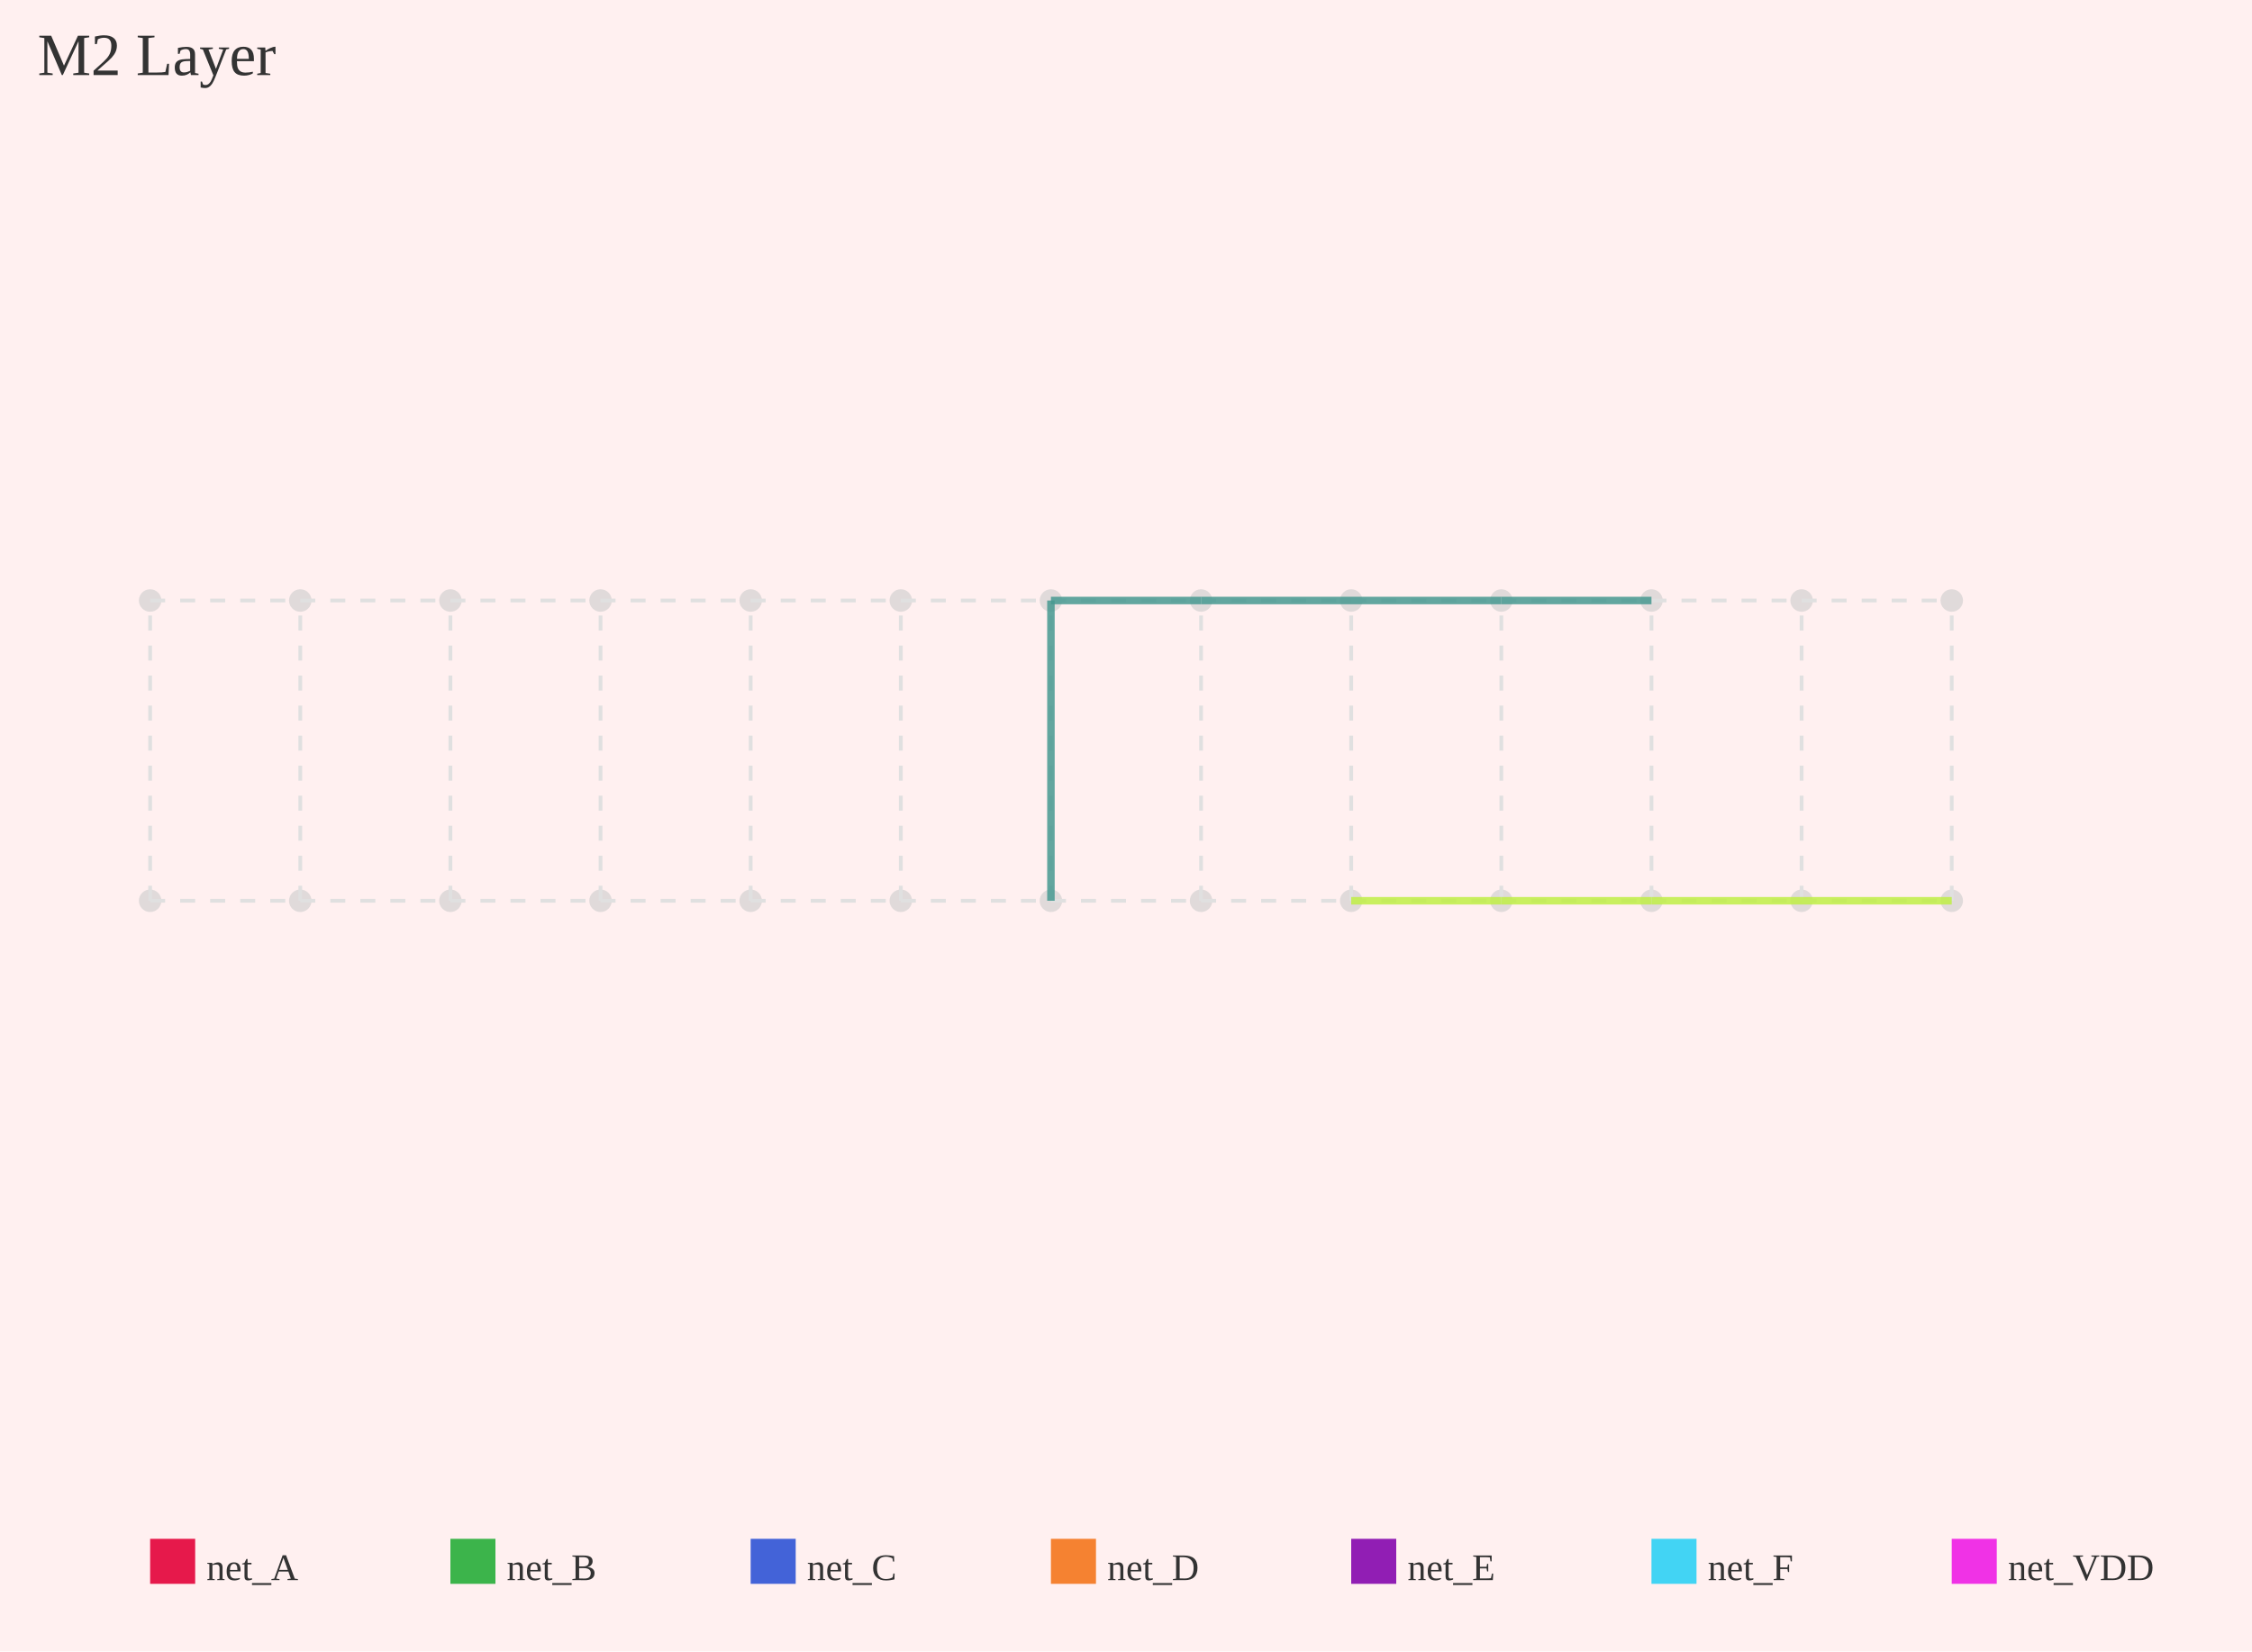
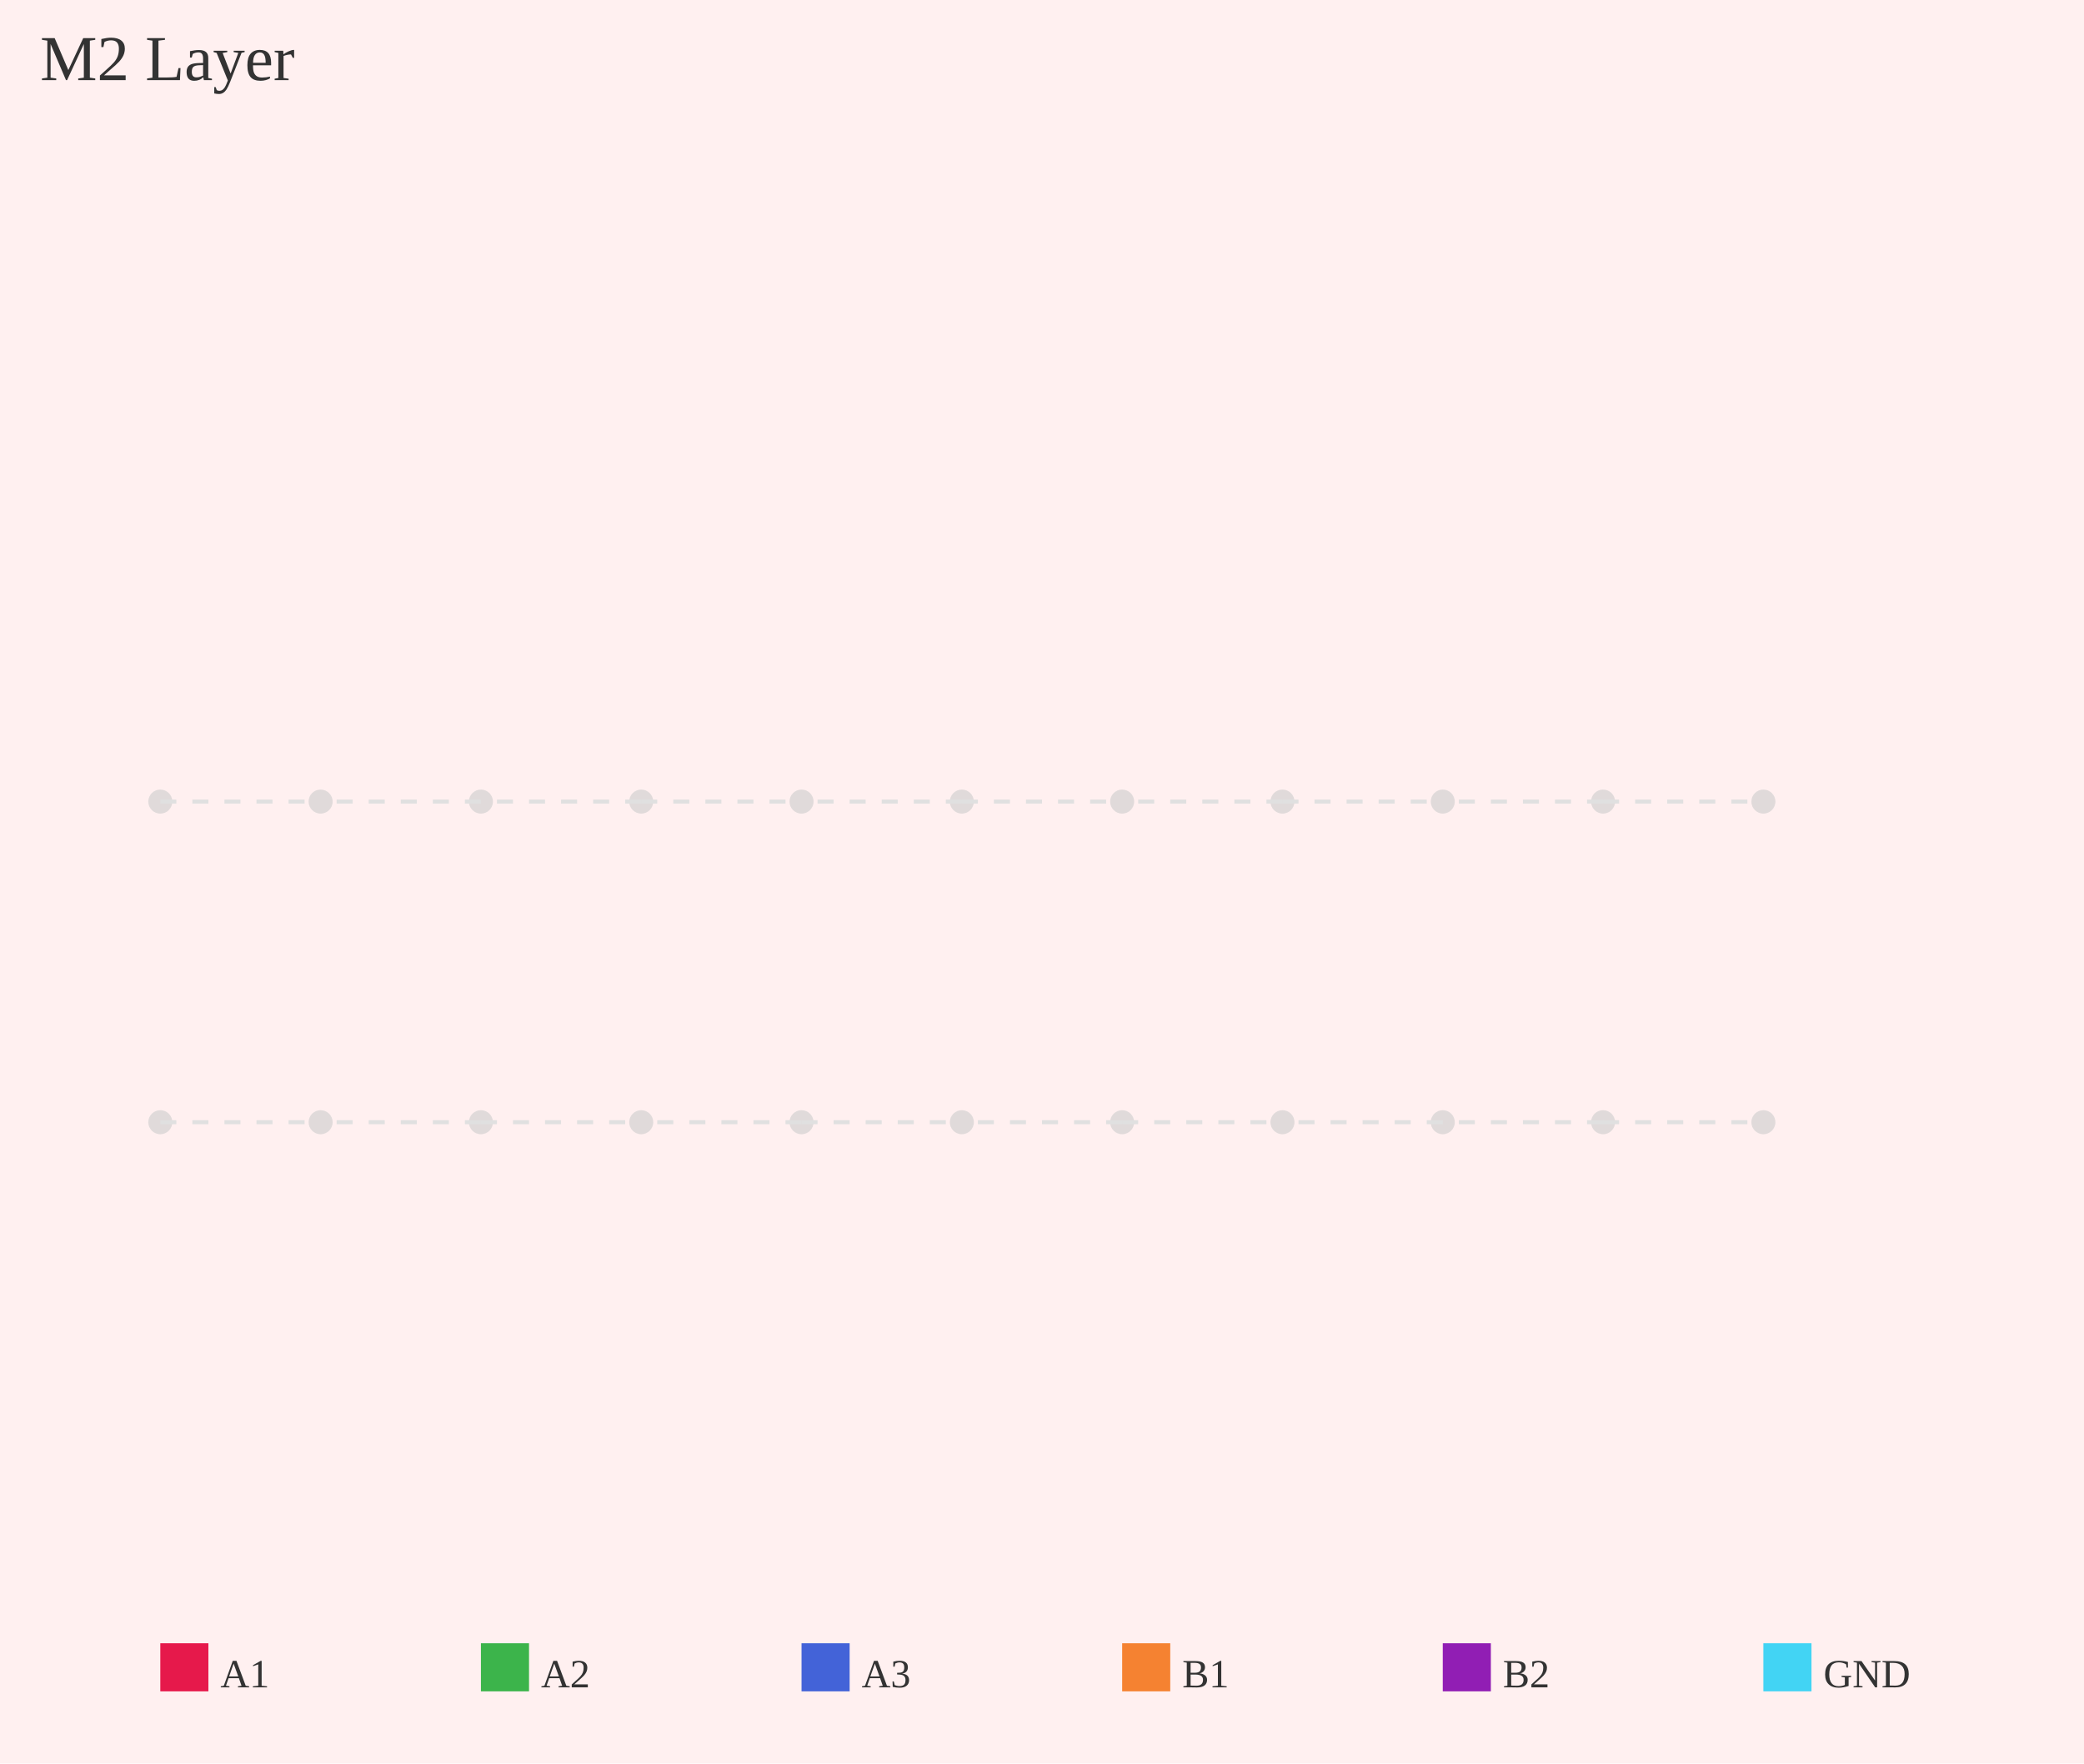
- <svg xmlns="http://www.w3.org/2000/svg" width="600" height="440">
-   <rect width="600" height="440" fill="#fff0f0" />
+ <svg xmlns="http://www.w3.org/2000/svg" width="520" height="440">
+   <rect width="520" height="440" fill="#fff0f0" />
  <text x="10" y="20" font-size="16" fill="#333">M2 Layer</text>
-   <circle cx="40" cy="240" r="3" fill="#cccccc" opacity="0.6" />
-   <circle cx="40" cy="160" r="3" fill="#cccccc" opacity="0.6" />
-   <circle cx="80" cy="240" r="3" fill="#cccccc" opacity="0.6" />
-   <circle cx="80" cy="160" r="3" fill="#cccccc" opacity="0.6" />
-   <circle cx="120" cy="240" r="3" fill="#cccccc" opacity="0.6" />
-   <circle cx="120" cy="160" r="3" fill="#cccccc" opacity="0.6" />
-   <circle cx="160" cy="240" r="3" fill="#cccccc" opacity="0.6" />
-   <circle cx="160" cy="160" r="3" fill="#cccccc" opacity="0.6" />
-   <circle cx="200" cy="240" r="3" fill="#cccccc" opacity="0.6" />
-   <circle cx="200" cy="160" r="3" fill="#cccccc" opacity="0.6" />
-   <circle cx="240" cy="240" r="3" fill="#cccccc" opacity="0.6" />
-   <circle cx="240" cy="160" r="3" fill="#cccccc" opacity="0.6" />
-   <circle cx="280" cy="240" r="3" fill="#cccccc" opacity="0.6" />
-   <circle cx="280" cy="160" r="3" fill="#cccccc" opacity="0.6" />
-   <circle cx="320" cy="240" r="3" fill="#cccccc" opacity="0.6" />
-   <circle cx="320" cy="160" r="3" fill="#cccccc" opacity="0.6" />
-   <circle cx="360" cy="240" r="3" fill="#cccccc" opacity="0.6" />
-   <circle cx="360" cy="160" r="3" fill="#cccccc" opacity="0.6" />
-   <circle cx="400" cy="240" r="3" fill="#cccccc" opacity="0.6" />
-   <circle cx="400" cy="160" r="3" fill="#cccccc" opacity="0.6" />
-   <circle cx="440" cy="240" r="3" fill="#cccccc" opacity="0.6" />
-   <circle cx="440" cy="160" r="3" fill="#cccccc" opacity="0.6" />
-   <circle cx="480" cy="240" r="3" fill="#cccccc" opacity="0.6" />
-   <circle cx="480" cy="160" r="3" fill="#cccccc" opacity="0.6" />
-   <circle cx="520" cy="240" r="3" fill="#cccccc" opacity="0.6" />
-   <circle cx="520" cy="160" r="3" fill="#cccccc" opacity="0.6" />
-   <line x1="40" y1="240" x2="80" y2="240" stroke="#e0e0e0" stroke-width="1" stroke-dasharray="4,4" />
-   <line x1="40" y1="240" x2="40" y2="160" stroke="#e0e0e0" stroke-width="1" stroke-dasharray="4,4" />
-   <line x1="40" y1="160" x2="80" y2="160" stroke="#e0e0e0" stroke-width="1" stroke-dasharray="4,4" />
-   <line x1="80" y1="240" x2="120" y2="240" stroke="#e0e0e0" stroke-width="1" stroke-dasharray="4,4" />
-   <line x1="80" y1="240" x2="80" y2="160" stroke="#e0e0e0" stroke-width="1" stroke-dasharray="4,4" />
-   <line x1="80" y1="160" x2="120" y2="160" stroke="#e0e0e0" stroke-width="1" stroke-dasharray="4,4" />
-   <line x1="120" y1="240" x2="160" y2="240" stroke="#e0e0e0" stroke-width="1" stroke-dasharray="4,4" />
-   <line x1="120" y1="240" x2="120" y2="160" stroke="#e0e0e0" stroke-width="1" stroke-dasharray="4,4" />
-   <line x1="120" y1="160" x2="160" y2="160" stroke="#e0e0e0" stroke-width="1" stroke-dasharray="4,4" />
-   <line x1="160" y1="240" x2="200" y2="240" stroke="#e0e0e0" stroke-width="1" stroke-dasharray="4,4" />
-   <line x1="160" y1="240" x2="160" y2="160" stroke="#e0e0e0" stroke-width="1" stroke-dasharray="4,4" />
-   <line x1="160" y1="160" x2="200" y2="160" stroke="#e0e0e0" stroke-width="1" stroke-dasharray="4,4" />
-   <line x1="200" y1="240" x2="240" y2="240" stroke="#e0e0e0" stroke-width="1" stroke-dasharray="4,4" />
-   <line x1="200" y1="240" x2="200" y2="160" stroke="#e0e0e0" stroke-width="1" stroke-dasharray="4,4" />
-   <line x1="200" y1="160" x2="240" y2="160" stroke="#e0e0e0" stroke-width="1" stroke-dasharray="4,4" />
-   <line x1="240" y1="240" x2="280" y2="240" stroke="#e0e0e0" stroke-width="1" stroke-dasharray="4,4" />
-   <line x1="240" y1="240" x2="240" y2="160" stroke="#e0e0e0" stroke-width="1" stroke-dasharray="4,4" />
-   <line x1="240" y1="160" x2="280" y2="160" stroke="#e0e0e0" stroke-width="1" stroke-dasharray="4,4" />
-   <line x1="280" y1="240" x2="320" y2="240" stroke="#e0e0e0" stroke-width="1" stroke-dasharray="4,4" />
-   <line x1="280" y1="240" x2="280" y2="160" stroke="#e0e0e0" stroke-width="1" stroke-dasharray="4,4" />
-   <line x1="280" y1="160" x2="320" y2="160" stroke="#e0e0e0" stroke-width="1" stroke-dasharray="4,4" />
-   <line x1="320" y1="240" x2="360" y2="240" stroke="#e0e0e0" stroke-width="1" stroke-dasharray="4,4" />
-   <line x1="320" y1="240" x2="320" y2="160" stroke="#e0e0e0" stroke-width="1" stroke-dasharray="4,4" />
-   <line x1="320" y1="160" x2="360" y2="160" stroke="#e0e0e0" stroke-width="1" stroke-dasharray="4,4" />
-   <line x1="360" y1="240" x2="400" y2="240" stroke="#e0e0e0" stroke-width="1" stroke-dasharray="4,4" />
-   <line x1="360" y1="240" x2="360" y2="160" stroke="#e0e0e0" stroke-width="1" stroke-dasharray="4,4" />
-   <line x1="360" y1="160" x2="400" y2="160" stroke="#e0e0e0" stroke-width="1" stroke-dasharray="4,4" />
-   <line x1="400" y1="240" x2="440" y2="240" stroke="#e0e0e0" stroke-width="1" stroke-dasharray="4,4" />
-   <line x1="400" y1="240" x2="400" y2="160" stroke="#e0e0e0" stroke-width="1" stroke-dasharray="4,4" />
-   <line x1="400" y1="160" x2="440" y2="160" stroke="#e0e0e0" stroke-width="1" stroke-dasharray="4,4" />
-   <line x1="440" y1="240" x2="480" y2="240" stroke="#e0e0e0" stroke-width="1" stroke-dasharray="4,4" />
-   <line x1="440" y1="240" x2="440" y2="160" stroke="#e0e0e0" stroke-width="1" stroke-dasharray="4,4" />
-   <line x1="440" y1="160" x2="480" y2="160" stroke="#e0e0e0" stroke-width="1" stroke-dasharray="4,4" />
-   <line x1="480" y1="240" x2="520" y2="240" stroke="#e0e0e0" stroke-width="1" stroke-dasharray="4,4" />
-   <line x1="480" y1="240" x2="480" y2="160" stroke="#e0e0e0" stroke-width="1" stroke-dasharray="4,4" />
-   <line x1="480" y1="160" x2="520" y2="160" stroke="#e0e0e0" stroke-width="1" stroke-dasharray="4,4" />
-   <line x1="520" y1="240" x2="520" y2="160" stroke="#e0e0e0" stroke-width="1" stroke-dasharray="4,4" />
-   <line x1="280" y1="240" x2="280" y2="240" stroke="#469990" stroke-width="1" stroke-dasharray="3,3" opacity="0.85" />
-   <line x1="280" y1="160" x2="280" y2="240" stroke="#469990" stroke-width="2" opacity="0.85" />
-   <line x1="320" y1="160" x2="280" y2="160" stroke="#469990" stroke-width="2" opacity="0.85" />
-   <line x1="360" y1="160" x2="320" y2="160" stroke="#469990" stroke-width="2" opacity="0.85" />
-   <line x1="400" y1="160" x2="360" y2="160" stroke="#469990" stroke-width="2" opacity="0.85" />
-   <line x1="440" y1="160" x2="400" y2="160" stroke="#469990" stroke-width="2" opacity="0.85" />
-   <line x1="440" y1="160" x2="440" y2="160" stroke="#469990" stroke-width="1" stroke-dasharray="3,3" opacity="0.85" />
-   <line x1="360" y1="240" x2="360" y2="240" stroke="#bfef45" stroke-width="1" stroke-dasharray="3,3" opacity="0.85" />
-   <line x1="400" y1="240" x2="360" y2="240" stroke="#bfef45" stroke-width="2" opacity="0.85" />
-   <line x1="440" y1="240" x2="400" y2="240" stroke="#bfef45" stroke-width="2" opacity="0.85" />
-   <line x1="480" y1="240" x2="440" y2="240" stroke="#bfef45" stroke-width="2" opacity="0.85" />
-   <line x1="520" y1="240" x2="480" y2="240" stroke="#bfef45" stroke-width="2" opacity="0.85" />
-   <line x1="520" y1="240" x2="520" y2="240" stroke="#bfef45" stroke-width="1" stroke-dasharray="3,3" opacity="0.85" />
+   <circle cx="160" cy="200" r="3" fill="#cccccc" opacity="0.6" />
+   <circle cx="240" cy="200" r="3" fill="#cccccc" opacity="0.6" />
+   <circle cx="400" cy="280" r="3" fill="#cccccc" opacity="0.6" />
+   <circle cx="40" cy="280" r="3" fill="#cccccc" opacity="0.6" />
+   <circle cx="120" cy="280" r="3" fill="#cccccc" opacity="0.6" />
+   <circle cx="320" cy="200" r="3" fill="#cccccc" opacity="0.6" />
+   <circle cx="280" cy="280" r="3" fill="#cccccc" opacity="0.6" />
+   <circle cx="200" cy="280" r="3" fill="#cccccc" opacity="0.6" />
+   <circle cx="360" cy="280" r="3" fill="#cccccc" opacity="0.6" />
+   <circle cx="440" cy="280" r="3" fill="#cccccc" opacity="0.6" />
+   <circle cx="400" cy="200" r="3" fill="#cccccc" opacity="0.6" />
+   <circle cx="120" cy="200" r="3" fill="#cccccc" opacity="0.6" />
+   <circle cx="80" cy="280" r="3" fill="#cccccc" opacity="0.6" />
+   <circle cx="40" cy="200" r="3" fill="#cccccc" opacity="0.6" />
+   <circle cx="280" cy="200" r="3" fill="#cccccc" opacity="0.6" />
+   <circle cx="160" cy="280" r="3" fill="#cccccc" opacity="0.6" />
+   <circle cx="240" cy="280" r="3" fill="#cccccc" opacity="0.6" />
+   <circle cx="200" cy="200" r="3" fill="#cccccc" opacity="0.6" />
+   <circle cx="360" cy="200" r="3" fill="#cccccc" opacity="0.6" />
+   <circle cx="440" cy="200" r="3" fill="#cccccc" opacity="0.6" />
+   <circle cx="80" cy="200" r="3" fill="#cccccc" opacity="0.6" />
+   <circle cx="320" cy="280" r="3" fill="#cccccc" opacity="0.6" />
+   <line x1="160" y1="200" x2="200" y2="200" stroke="#e0e0e0" stroke-width="1" stroke-dasharray="4,4" />
+   <line x1="160" y1="200" x2="120" y2="200" stroke="#e0e0e0" stroke-width="1" stroke-dasharray="4,4" />
+   <line x1="240" y1="200" x2="280" y2="200" stroke="#e0e0e0" stroke-width="1" stroke-dasharray="4,4" />
+   <line x1="240" y1="200" x2="200" y2="200" stroke="#e0e0e0" stroke-width="1" stroke-dasharray="4,4" />
+   <line x1="400" y1="280" x2="440" y2="280" stroke="#e0e0e0" stroke-width="1" stroke-dasharray="4,4" />
+   <line x1="400" y1="280" x2="360" y2="280" stroke="#e0e0e0" stroke-width="1" stroke-dasharray="4,4" />
+   <line x1="40" y1="280" x2="80" y2="280" stroke="#e0e0e0" stroke-width="1" stroke-dasharray="4,4" />
+   <line x1="120" y1="280" x2="160" y2="280" stroke="#e0e0e0" stroke-width="1" stroke-dasharray="4,4" />
+   <line x1="120" y1="280" x2="80" y2="280" stroke="#e0e0e0" stroke-width="1" stroke-dasharray="4,4" />
+   <line x1="320" y1="200" x2="360" y2="200" stroke="#e0e0e0" stroke-width="1" stroke-dasharray="4,4" />
+   <line x1="320" y1="200" x2="280" y2="200" stroke="#e0e0e0" stroke-width="1" stroke-dasharray="4,4" />
+   <line x1="280" y1="280" x2="320" y2="280" stroke="#e0e0e0" stroke-width="1" stroke-dasharray="4,4" />
+   <line x1="280" y1="280" x2="240" y2="280" stroke="#e0e0e0" stroke-width="1" stroke-dasharray="4,4" />
+   <line x1="200" y1="280" x2="240" y2="280" stroke="#e0e0e0" stroke-width="1" stroke-dasharray="4,4" />
+   <line x1="200" y1="280" x2="160" y2="280" stroke="#e0e0e0" stroke-width="1" stroke-dasharray="4,4" />
+   <line x1="360" y1="280" x2="320" y2="280" stroke="#e0e0e0" stroke-width="1" stroke-dasharray="4,4" />
+   <line x1="400" y1="200" x2="440" y2="200" stroke="#e0e0e0" stroke-width="1" stroke-dasharray="4,4" />
+   <line x1="400" y1="200" x2="360" y2="200" stroke="#e0e0e0" stroke-width="1" stroke-dasharray="4,4" />
+   <line x1="120" y1="200" x2="80" y2="200" stroke="#e0e0e0" stroke-width="1" stroke-dasharray="4,4" />
+   <line x1="40" y1="200" x2="80" y2="200" stroke="#e0e0e0" stroke-width="1" stroke-dasharray="4,4" />
  <rect x="40" y="410" width="12" height="12" fill="#e6194b" />
-   <text x="55" y="421" font-size="10" fill="#333">net_A</text>
+   <text x="55" y="421" font-size="10" fill="#333">A1</text>
  <rect x="120" y="410" width="12" height="12" fill="#3cb44b" />
-   <text x="135" y="421" font-size="10" fill="#333">net_B</text>
+   <text x="135" y="421" font-size="10" fill="#333">A2</text>
  <rect x="200" y="410" width="12" height="12" fill="#4363d8" />
-   <text x="215" y="421" font-size="10" fill="#333">net_C</text>
+   <text x="215" y="421" font-size="10" fill="#333">A3</text>
  <rect x="280" y="410" width="12" height="12" fill="#f58231" />
-   <text x="295" y="421" font-size="10" fill="#333">net_D</text>
+   <text x="295" y="421" font-size="10" fill="#333">B1</text>
  <rect x="360" y="410" width="12" height="12" fill="#911eb4" />
-   <text x="375" y="421" font-size="10" fill="#333">net_E</text>
+   <text x="375" y="421" font-size="10" fill="#333">B2</text>
  <rect x="440" y="410" width="12" height="12" fill="#42d4f4" />
-   <text x="455" y="421" font-size="10" fill="#333">net_F</text>
-   <rect x="520" y="410" width="12" height="12" fill="#f032e6" />
-   <text x="535" y="421" font-size="10" fill="#333">net_VDD</text>
+   <text x="455" y="421" font-size="10" fill="#333">GND</text>
</svg>
